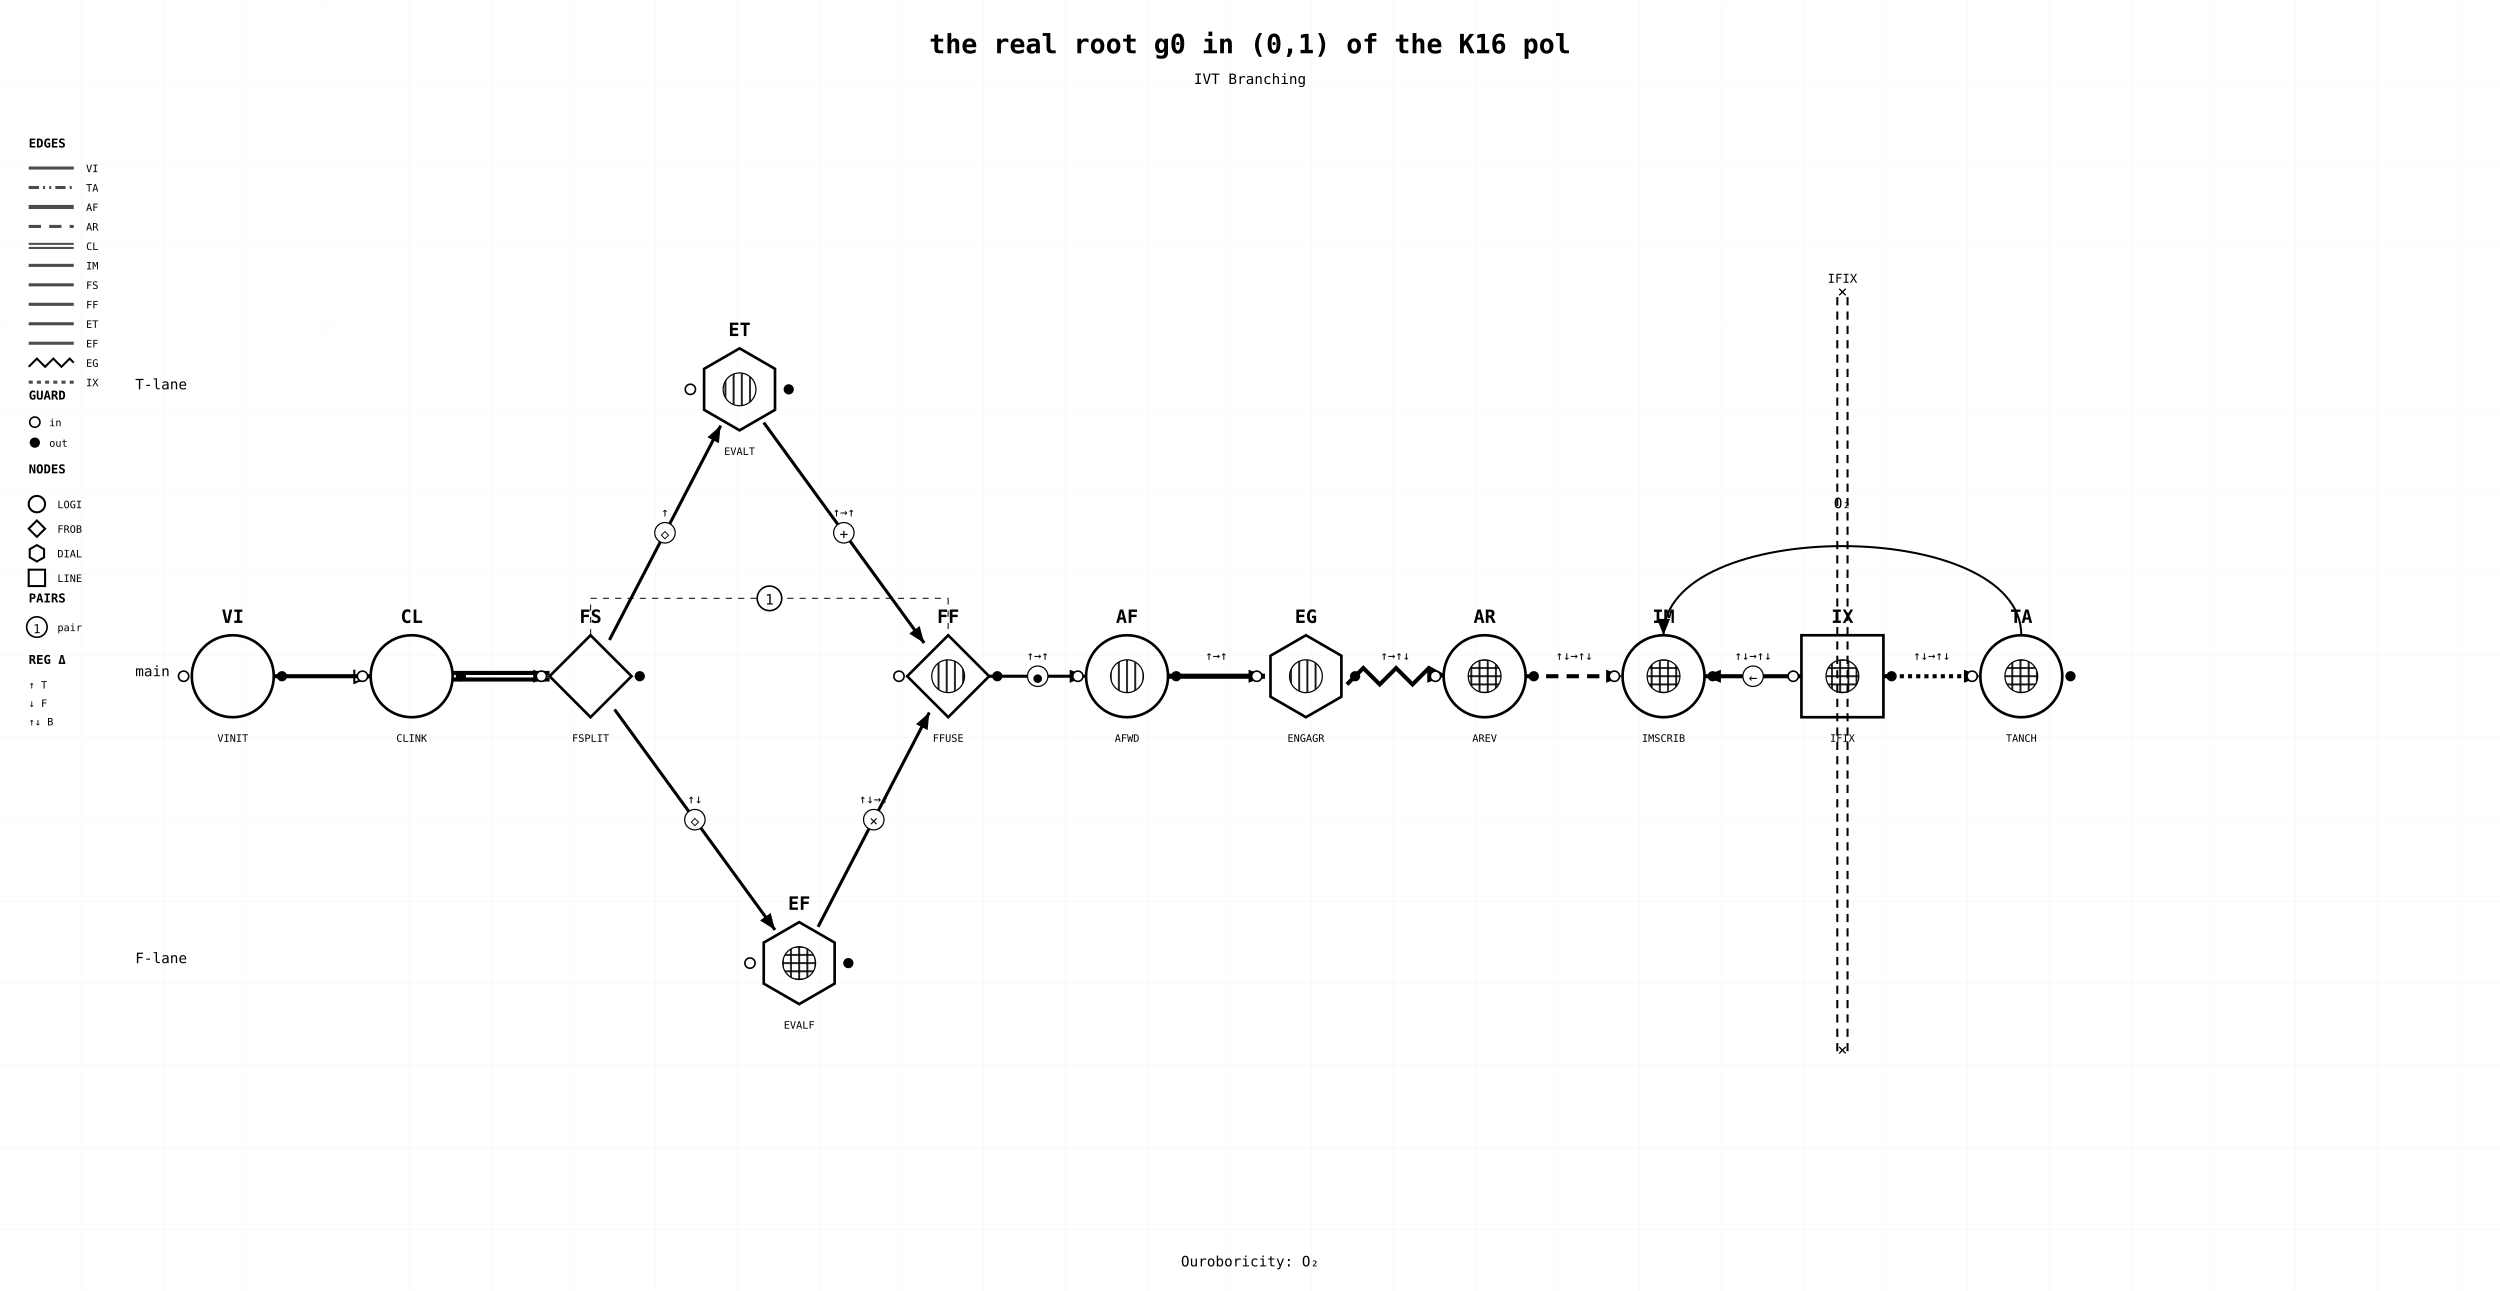
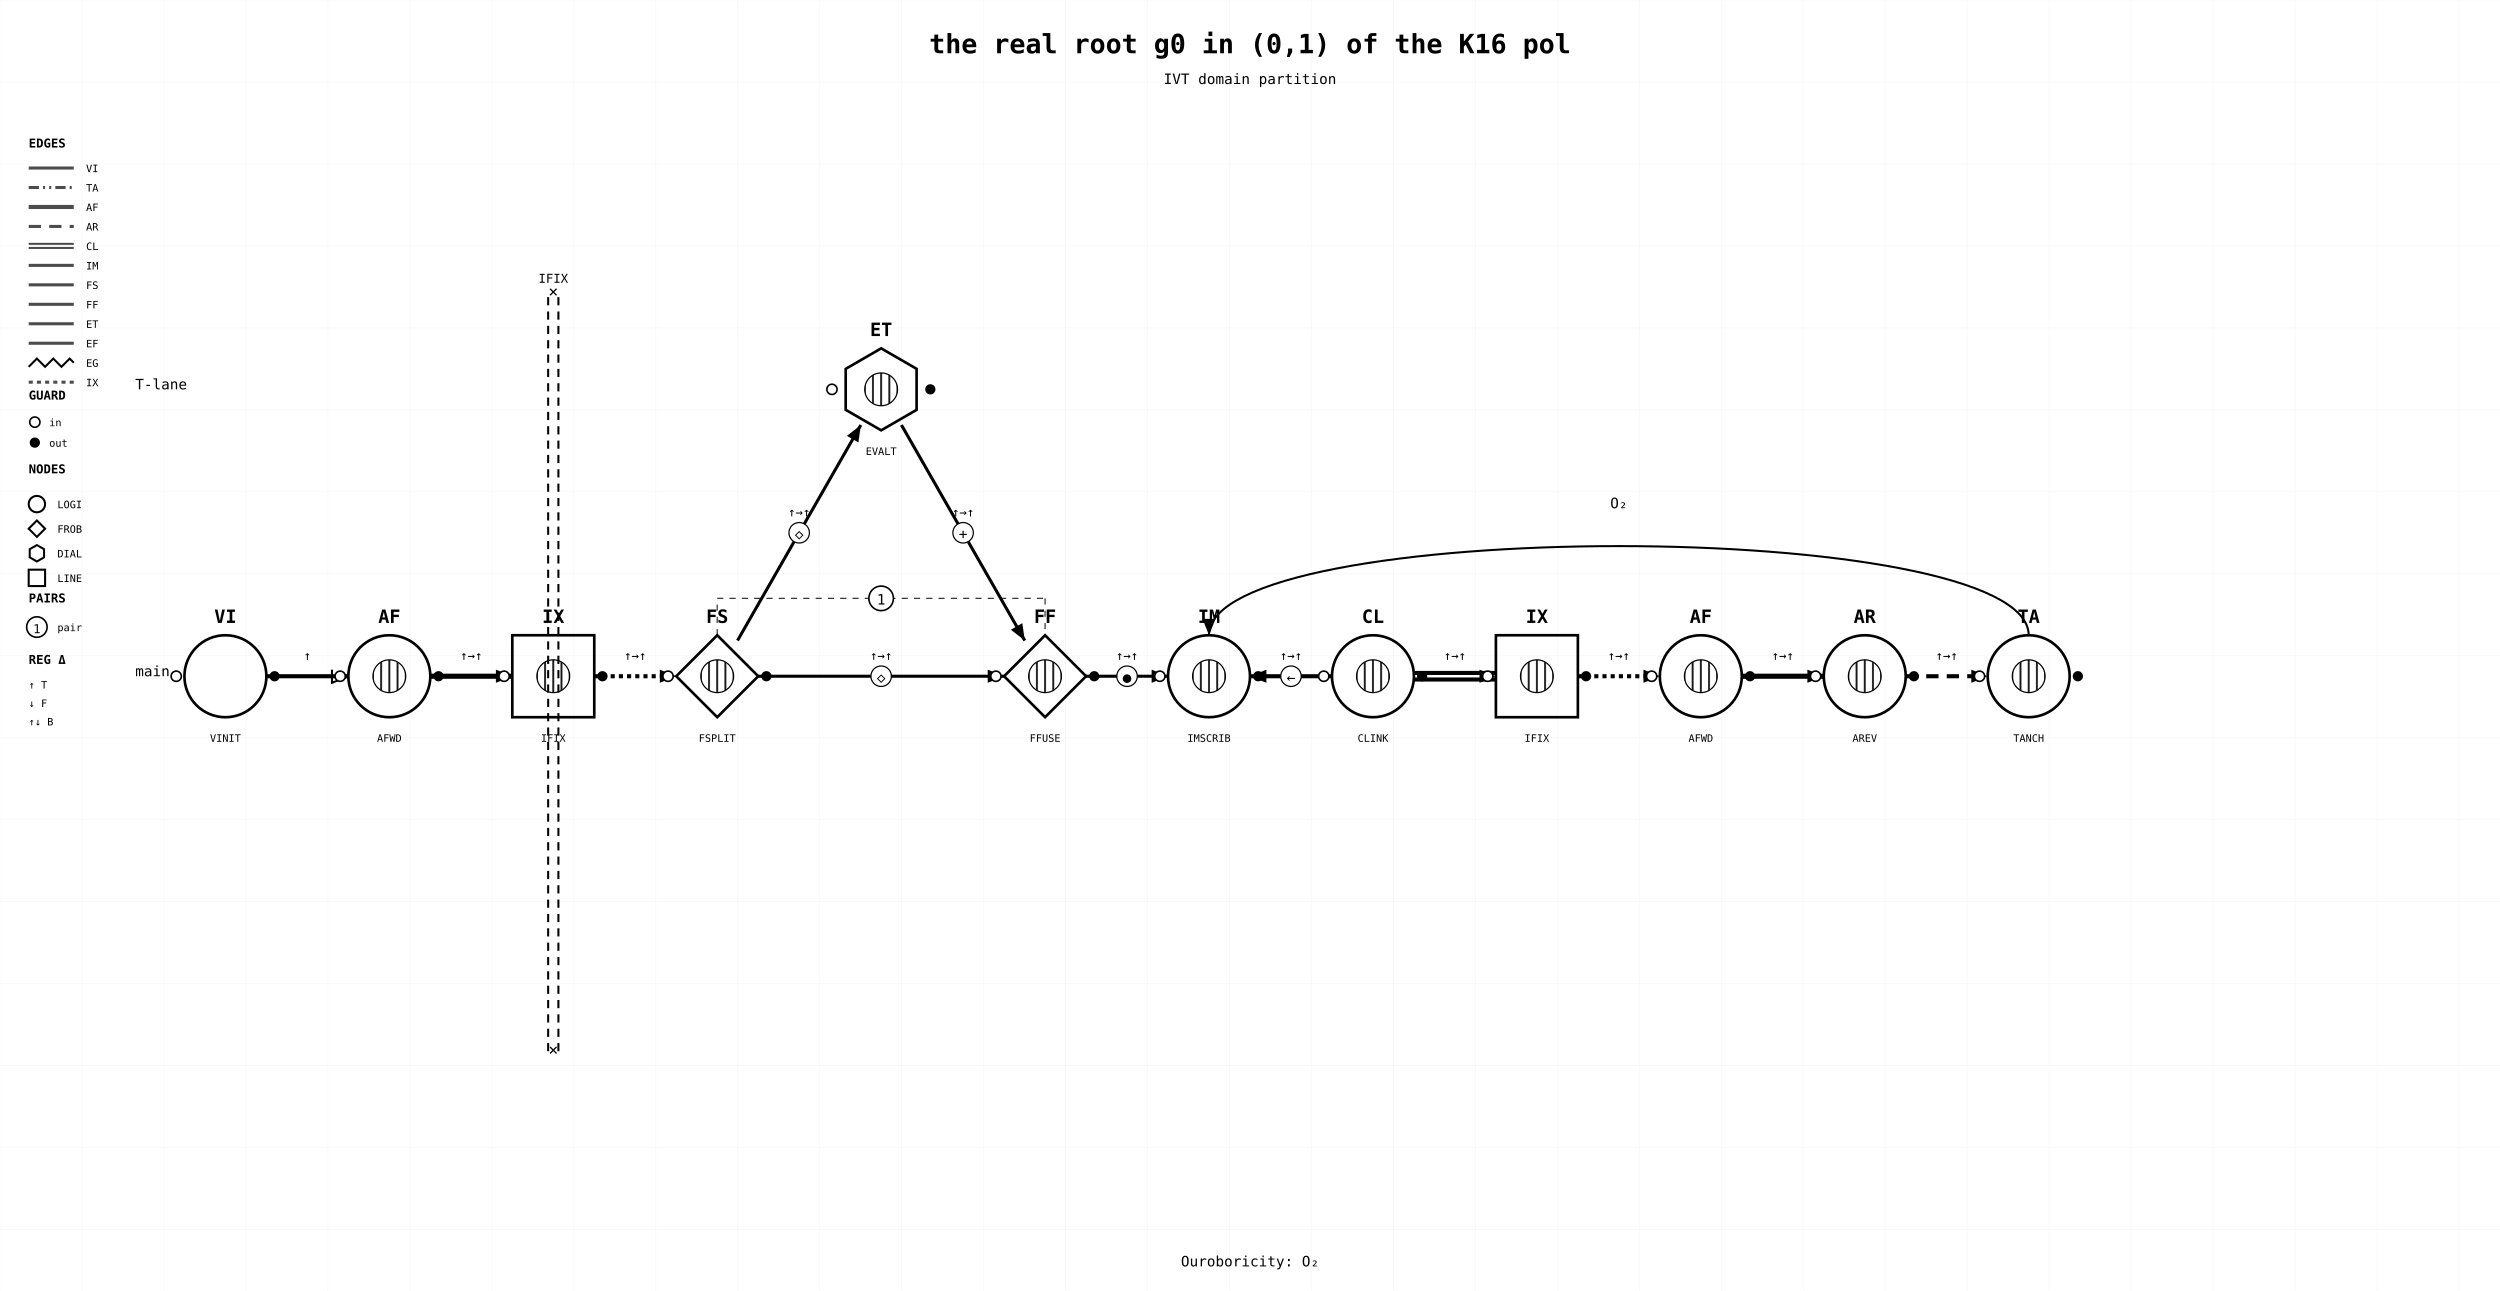
<svg xmlns="http://www.w3.org/2000/svg" viewBox="0 0 1220 630">
  <rect width="1220" height="630" fill="#ffffff" />
  <defs>
    <pattern id="hatch-T" width="4" height="4" patternUnits="userSpaceOnUse">
      <path d="M2,0 L2,4" stroke="#000000" stroke-width="0.8" />
    </pattern>
    <pattern id="hatch-F" width="4" height="4" patternUnits="userSpaceOnUse">
      <path d="M0,2 L4,2" stroke="#000000" stroke-width="0.8" />
    </pattern>
    <pattern id="hatch-B" width="4" height="4" patternUnits="userSpaceOnUse">
      <path d="M2,0 L2,4 M0,2 L4,2" stroke="#000000" stroke-width="0.8" />
    </pattern>
  </defs>
  <line x1="0.0" y1="0.0" x2="0.0" y2="630.0" stroke="#e8e8e8" stroke-width="0.4" opacity="0.3" />
  <line x1="40.0" y1="0.0" x2="40.0" y2="630.0" stroke="#e8e8e8" stroke-width="0.4" opacity="0.3" />
  <line x1="80.0" y1="0.0" x2="80.0" y2="630.0" stroke="#e8e8e8" stroke-width="0.4" opacity="0.3" />
  <line x1="120.0" y1="0.0" x2="120.0" y2="630.0" stroke="#e8e8e8" stroke-width="0.4" opacity="0.3" />
  <line x1="160.0" y1="0.0" x2="160.0" y2="630.0" stroke="#e8e8e8" stroke-width="0.4" opacity="0.3" />
  <line x1="200.0" y1="0.0" x2="200.0" y2="630.0" stroke="#e8e8e8" stroke-width="0.4" opacity="0.3" />
  <line x1="240.0" y1="0.0" x2="240.0" y2="630.0" stroke="#e8e8e8" stroke-width="0.4" opacity="0.3" />
  <line x1="280.0" y1="0.0" x2="280.0" y2="630.0" stroke="#e8e8e8" stroke-width="0.4" opacity="0.3" />
  <line x1="320.0" y1="0.0" x2="320.0" y2="630.0" stroke="#e8e8e8" stroke-width="0.4" opacity="0.3" />
  <line x1="360.0" y1="0.0" x2="360.0" y2="630.0" stroke="#e8e8e8" stroke-width="0.4" opacity="0.3" />
  <line x1="400.0" y1="0.0" x2="400.0" y2="630.0" stroke="#e8e8e8" stroke-width="0.4" opacity="0.3" />
  <line x1="440.0" y1="0.0" x2="440.0" y2="630.0" stroke="#e8e8e8" stroke-width="0.4" opacity="0.3" />
  <line x1="480.0" y1="0.0" x2="480.0" y2="630.0" stroke="#e8e8e8" stroke-width="0.4" opacity="0.3" />
  <line x1="520.0" y1="0.0" x2="520.0" y2="630.0" stroke="#e8e8e8" stroke-width="0.4" opacity="0.3" />
  <line x1="560.0" y1="0.0" x2="560.0" y2="630.0" stroke="#e8e8e8" stroke-width="0.4" opacity="0.3" />
  <line x1="600.0" y1="0.0" x2="600.0" y2="630.0" stroke="#e8e8e8" stroke-width="0.4" opacity="0.3" />
  <line x1="640.0" y1="0.0" x2="640.0" y2="630.0" stroke="#e8e8e8" stroke-width="0.4" opacity="0.3" />
  <line x1="680.0" y1="0.0" x2="680.0" y2="630.0" stroke="#e8e8e8" stroke-width="0.4" opacity="0.3" />
  <line x1="720.0" y1="0.0" x2="720.0" y2="630.0" stroke="#e8e8e8" stroke-width="0.4" opacity="0.3" />
  <line x1="760.0" y1="0.0" x2="760.0" y2="630.0" stroke="#e8e8e8" stroke-width="0.4" opacity="0.3" />
  <line x1="800.0" y1="0.0" x2="800.0" y2="630.0" stroke="#e8e8e8" stroke-width="0.4" opacity="0.3" />
  <line x1="840.0" y1="0.0" x2="840.0" y2="630.0" stroke="#e8e8e8" stroke-width="0.4" opacity="0.3" />
  <line x1="880.0" y1="0.0" x2="880.0" y2="630.0" stroke="#e8e8e8" stroke-width="0.4" opacity="0.3" />
  <line x1="920.0" y1="0.0" x2="920.0" y2="630.0" stroke="#e8e8e8" stroke-width="0.4" opacity="0.3" />
  <line x1="960.0" y1="0.0" x2="960.0" y2="630.0" stroke="#e8e8e8" stroke-width="0.4" opacity="0.3" />
  <line x1="1000.0" y1="0.0" x2="1000.0" y2="630.0" stroke="#e8e8e8" stroke-width="0.4" opacity="0.3" />
  <line x1="1040.0" y1="0.0" x2="1040.0" y2="630.0" stroke="#e8e8e8" stroke-width="0.4" opacity="0.3" />
  <line x1="1080.0" y1="0.0" x2="1080.0" y2="630.0" stroke="#e8e8e8" stroke-width="0.4" opacity="0.3" />
  <line x1="1120.0" y1="0.0" x2="1120.0" y2="630.0" stroke="#e8e8e8" stroke-width="0.4" opacity="0.3" />
  <line x1="1160.0" y1="0.0" x2="1160.0" y2="630.0" stroke="#e8e8e8" stroke-width="0.4" opacity="0.3" />
  <line x1="1200.0" y1="0.0" x2="1200.0" y2="630.0" stroke="#e8e8e8" stroke-width="0.4" opacity="0.3" />
  <line x1="0.0" y1="0.0" x2="1220.0" y2="0.0" stroke="#e8e8e8" stroke-width="0.4" opacity="0.3" />
  <line x1="0.0" y1="40.0" x2="1220.0" y2="40.0" stroke="#e8e8e8" stroke-width="0.4" opacity="0.3" />
  <line x1="0.0" y1="80.0" x2="1220.0" y2="80.0" stroke="#e8e8e8" stroke-width="0.4" opacity="0.3" />
  <line x1="0.0" y1="120.0" x2="1220.0" y2="120.0" stroke="#e8e8e8" stroke-width="0.4" opacity="0.3" />
  <line x1="0.0" y1="160.0" x2="1220.0" y2="160.0" stroke="#e8e8e8" stroke-width="0.4" opacity="0.3" />
  <line x1="0.0" y1="200.0" x2="1220.0" y2="200.0" stroke="#e8e8e8" stroke-width="0.4" opacity="0.3" />
  <line x1="0.0" y1="240.0" x2="1220.0" y2="240.0" stroke="#e8e8e8" stroke-width="0.4" opacity="0.3" />
  <line x1="0.0" y1="280.0" x2="1220.0" y2="280.0" stroke="#e8e8e8" stroke-width="0.4" opacity="0.3" />
  <line x1="0.0" y1="320.0" x2="1220.0" y2="320.0" stroke="#e8e8e8" stroke-width="0.4" opacity="0.3" />
  <line x1="0.0" y1="360.0" x2="1220.0" y2="360.0" stroke="#e8e8e8" stroke-width="0.4" opacity="0.3" />
  <line x1="0.0" y1="400.0" x2="1220.0" y2="400.0" stroke="#e8e8e8" stroke-width="0.4" opacity="0.3" />
  <line x1="0.0" y1="440.0" x2="1220.0" y2="440.0" stroke="#e8e8e8" stroke-width="0.4" opacity="0.3" />
  <line x1="0.0" y1="480.0" x2="1220.0" y2="480.0" stroke="#e8e8e8" stroke-width="0.4" opacity="0.3" />
  <line x1="0.0" y1="520.0" x2="1220.0" y2="520.0" stroke="#e8e8e8" stroke-width="0.4" opacity="0.3" />
  <line x1="0.0" y1="560.0" x2="1220.0" y2="560.0" stroke="#e8e8e8" stroke-width="0.4" opacity="0.3" />
  <line x1="0.0" y1="600.0" x2="1220.0" y2="600.0" stroke="#e8e8e8" stroke-width="0.4" opacity="0.3" />
  <text x="610.0" y="26.0" fill="#000000" font-size="13" text-anchor="middle" font-family="monospace" font-weight="bold">the real root g0 in (0,1) of the K16 pol</text>
-   <text x="610.0" y="41.0" fill="#000000" font-size="7" text-anchor="middle" font-family="monospace">IVT Branching</text>
+   <text x="610.0" y="41.0" fill="#000000" font-size="7" text-anchor="middle" font-family="monospace">IVT domain partition</text>
  <text x="66.0" y="190.0" fill="#000000" font-size="7" text-anchor="start" font-family="monospace">T-lane</text>
-   <text x="66.0" y="470.0" fill="#000000" font-size="7" text-anchor="start" font-family="monospace">F-lane</text>
  <text x="66.0" y="330.0" fill="#000000" font-size="7" text-anchor="start" font-family="monospace">main</text>
-   <line x1="896.6" y1="145.0" x2="896.6" y2="515.0" stroke="#000000" stroke-width="1.0" opacity="1.0" stroke-dasharray="4,3" />
-   <line x1="901.6" y1="145.0" x2="901.6" y2="515.0" stroke="#000000" stroke-width="1.0" opacity="1.0" stroke-dasharray="4,3" />
-   <text x="899.1" y="145.0" fill="#000000" font-size="8" text-anchor="middle" font-family="monospace">×</text>
-   <text x="899.1" y="515.0" fill="#000000" font-size="8" text-anchor="middle" font-family="monospace">×</text>
-   <text x="899.1" y="138.0" fill="#000000" font-size="6" text-anchor="middle" font-family="monospace">IFIX</text>
-   <line x1="288.2" y1="310.0" x2="288.2" y2="292.0" stroke="#000000" stroke-width="0.6" opacity="0.8" stroke-dasharray="3,3" />
-   <line x1="288.2" y1="292.0" x2="462.7" y2="292.0" stroke="#000000" stroke-width="0.6" opacity="0.8" stroke-dasharray="3,3" />
-   <line x1="462.7" y1="292.0" x2="462.7" y2="310.0" stroke="#000000" stroke-width="0.6" opacity="0.8" stroke-dasharray="3,3" />
-   <circle cx="375.5" cy="292.0" r="6" fill="#ffffff" stroke="#000000" stroke-width="0.8" />
-   <text x="375.5" y="295.0" fill="#000000" font-size="7" text-anchor="middle" font-family="monospace">1</text>
-   <line x1="297.4" y1="312.3" x2="351.7" y2="207.7" stroke="#000000" stroke-width="1.5" opacity="1.0" />
-   <polygon points="351.7,207.7 350.8,216.3 345.2,213.4" fill="#000000" />
-   <circle cx="324.5" cy="260.0" r="5" fill="#ffffff" stroke="#000000" stroke-width="0.6" />
-   <text x="324.5" y="263.0" fill="#000000" font-size="7" text-anchor="middle" font-family="monospace">◇</text>
-   <text x="324.5" y="252.0" fill="#000000" font-size="6" text-anchor="middle" font-family="monospace">↑</text>
-   <line x1="372.7" y1="206.2" x2="451.0" y2="313.8" stroke="#000000" stroke-width="1.5" opacity="1.0" />
-   <polygon points="451.0,313.8 443.7,309.2 448.8,305.5" fill="#000000" />
-   <circle cx="411.8" cy="260.0" r="5" fill="#ffffff" stroke="#000000" stroke-width="0.6" />
-   <text x="411.8" y="263.0" fill="#000000" font-size="7" text-anchor="middle" font-family="monospace">+</text>
-   <text x="411.8" y="252.0" fill="#000000" font-size="6" text-anchor="middle" font-family="monospace">↑→↑</text>
-   <line x1="299.9" y1="346.2" x2="378.2" y2="453.8" stroke="#000000" stroke-width="1.5" opacity="1.0" />
-   <polygon points="378.2,453.8 370.9,449.2 376.1,445.5" fill="#000000" />
-   <circle cx="339.1" cy="400.0" r="5" fill="#ffffff" stroke="#000000" stroke-width="0.6" />
-   <text x="339.1" y="403.0" fill="#000000" font-size="7" text-anchor="middle" font-family="monospace">◇</text>
-   <text x="339.1" y="392.0" fill="#000000" font-size="6" text-anchor="middle" font-family="monospace">↑↓</text>
-   <line x1="399.2" y1="452.3" x2="453.5" y2="347.7" stroke="#000000" stroke-width="1.5" opacity="1.0" />
-   <polygon points="453.5,347.7 452.7,356.3 447.0,353.4" fill="#000000" />
-   <circle cx="426.4" cy="400.0" r="5" fill="#ffffff" stroke="#000000" stroke-width="0.6" />
-   <text x="426.4" y="403.0" fill="#000000" font-size="7" text-anchor="middle" font-family="monospace">×</text>
-   <text x="426.4" y="392.0" fill="#000000" font-size="6" text-anchor="middle" font-family="monospace">↑↓→↑</text>
-   <line x1="133.6" y1="330.0" x2="180.9" y2="330.0" stroke="#000000" stroke-width="2.0" opacity="1.0" />
-   <polyline points="180.9,330.0 172.9,333.2 172.9,326.8" fill="none" stroke="#000000" stroke-width="1.0" />
-   <line x1="220.9" y1="328.4" x2="268.2" y2="328.4" stroke="#000000" stroke-width="2.0" opacity="1.0" />
-   <line x1="220.9" y1="331.6" x2="268.2" y2="331.6" stroke="#000000" stroke-width="2.0" opacity="1.0" />
-   <polygon points="268.2,330.0 260.2,333.2 260.2,326.8" fill="#000000" />
-   <line x1="570.0" y1="330.0" x2="617.3" y2="330.0" stroke="#000000" stroke-width="2.5" opacity="1.0" />
-   <polygon points="617.3,330.0 609.3,333.2 609.3,326.8" fill="#000000" />
-   <text x="593.6" y="322.0" fill="#000000" font-size="6" text-anchor="middle" font-family="monospace">↑→↑</text>
-   <polyline points="657.3,334.0 665.3,326.0 673.3,334.0 681.3,326.0 689.3,334.0 697.3,326.0 704.5,330.0" fill="none" stroke="#000000" stroke-width="2.0" />
-   <polygon points="704.5,330.0 696.5,333.2 696.5,326.8" fill="#000000" />
-   <text x="680.9" y="322.0" fill="#000000" font-size="6" text-anchor="middle" font-family="monospace">↑→↑↓</text>
-   <line x1="744.5" y1="330.0" x2="791.8" y2="330.0" stroke="#000000" stroke-width="2.0" opacity="1.0" stroke-dasharray="6,4" />
-   <polygon points="791.8,330.0 783.8,333.2 783.8,326.8" fill="#000000" />
-   <text x="768.2" y="322.0" fill="#000000" font-size="6" text-anchor="middle" font-family="monospace">↑↓→↑↓</text>
-   <line x1="831.8" y1="330.0" x2="879.1" y2="330.0" stroke="#000000" stroke-width="2.0" opacity="1.0" />
-   <polygon points="831.8,330.0 839.8,326.8 839.8,333.2" fill="#000000" />
-   <circle cx="855.5" cy="330.0" r="5" fill="#ffffff" stroke="#000000" stroke-width="0.6" />
-   <text x="855.5" y="333.0" fill="#000000" font-size="7" text-anchor="middle" font-family="monospace">←</text>
-   <text x="855.5" y="322.0" fill="#000000" font-size="6" text-anchor="middle" font-family="monospace">↑↓→↑↓</text>
-   <line x1="919.1" y1="330.0" x2="966.4" y2="330.0" stroke="#000000" stroke-width="2.0" opacity="1.0" stroke-dasharray="2,2" />
-   <polygon points="966.4,330.0 958.4,333.2 958.4,326.8" fill="#000000" />
-   <text x="942.7" y="322.0" fill="#000000" font-size="6" text-anchor="middle" font-family="monospace">↑↓→↑↓</text>
-   <line x1="482.7" y1="330.0" x2="530.0" y2="330.0" stroke="#000000" stroke-width="1.5" opacity="1.0" />
-   <polygon points="530.0,330.0 522.0,333.2 522.0,326.8" fill="#000000" />
-   <circle cx="506.4" cy="330.0" r="5" fill="#ffffff" stroke="#000000" stroke-width="0.6" />
-   <text x="506.4" y="333.0" fill="#000000" font-size="7" text-anchor="middle" font-family="monospace">●</text>
-   <text x="506.4" y="322.0" fill="#000000" font-size="6" text-anchor="middle" font-family="monospace">↑→↑</text>
-   <circle fill="none" stroke="#000000" stroke-width="1.3" cx="113.6" cy="330.0" r="20.0" />
-   <circle cx="89.6" cy="330.0" r="2.5" fill="#ffffff" stroke="#000000" stroke-width="0.8" />
-   <circle cx="137.6" cy="330.0" r="2.5" fill="#000000" />
-   <text x="113.6" y="304.0" fill="#000000" font-size="9" text-anchor="middle" font-family="monospace" font-weight="bold">VI</text>
-   <text x="113.6" y="362.0" fill="#000000" font-size="5" text-anchor="middle" font-family="monospace">VINIT</text>
-   <circle fill="none" stroke="#000000" stroke-width="1.3" cx="200.9" cy="330.0" r="20.0" />
-   <circle cx="176.9" cy="330.0" r="2.5" fill="#ffffff" stroke="#000000" stroke-width="0.8" />
-   <circle cx="224.9" cy="330.0" r="2.5" fill="#000000" />
-   <text x="200.9" y="304.0" fill="#000000" font-size="9" text-anchor="middle" font-family="monospace" font-weight="bold">CL</text>
-   <text x="200.9" y="362.0" fill="#000000" font-size="5" text-anchor="middle" font-family="monospace">CLINK</text>
-   <polygon fill="none" stroke="#000000" stroke-width="1.3" points="288.182,310.0 308.2,330 288.182,350.0 268.2,330" />
-   <circle cx="264.2" cy="330.0" r="2.5" fill="#ffffff" stroke="#000000" stroke-width="0.8" />
-   <circle cx="312.2" cy="330.0" r="2.5" fill="#000000" />
-   <text x="288.2" y="304.0" fill="#000000" font-size="9" text-anchor="middle" font-family="monospace" font-weight="bold">FS</text>
-   <text x="288.2" y="362.0" fill="#000000" font-size="5" text-anchor="middle" font-family="monospace">FSPLIT</text>
-   <polygon fill="none" stroke="#000000" stroke-width="1.3" points="378.2,200.0 360.9,210.0 343.6,200.0 343.6,180.0 360.9,170.0 378.2,180.0" />
-   <circle cx="360.9" cy="190.0" r="8" fill="url(#hatch-T)" stroke="#000000" stroke-width="0.6" />
-   <circle cx="336.9" cy="190.0" r="2.5" fill="#ffffff" stroke="#000000" stroke-width="0.8" />
-   <circle cx="384.9" cy="190.0" r="2.5" fill="#000000" />
-   <text x="360.9" y="164.0" fill="#000000" font-size="9" text-anchor="middle" font-family="monospace" font-weight="bold">ET</text>
-   <text x="360.9" y="222.0" fill="#000000" font-size="5" text-anchor="middle" font-family="monospace">EVALT</text>
-   <polygon fill="none" stroke="#000000" stroke-width="1.3" points="407.3,480.0 390.0,490.0 372.7,480.0 372.7,460.0 390.0,450.0 407.3,460.0" />
-   <circle cx="390.0" cy="470.0" r="8" fill="url(#hatch-B)" stroke="#000000" stroke-width="0.6" />
-   <circle cx="366.0" cy="470.0" r="2.5" fill="#ffffff" stroke="#000000" stroke-width="0.8" />
-   <circle cx="414.0" cy="470.0" r="2.5" fill="#000000" />
-   <text x="390.0" y="444.0" fill="#000000" font-size="9" text-anchor="middle" font-family="monospace" font-weight="bold">EF</text>
-   <text x="390.0" y="502.0" fill="#000000" font-size="5" text-anchor="middle" font-family="monospace">EVALF</text>
-   <polygon fill="none" stroke="#000000" stroke-width="1.3" points="462.727,310.0 482.7,330 462.727,350.0 442.7,330" />
-   <circle cx="462.7" cy="330.0" r="8" fill="url(#hatch-T)" stroke="#000000" stroke-width="0.6" />
-   <circle cx="438.7" cy="330.0" r="2.5" fill="#ffffff" stroke="#000000" stroke-width="0.8" />
-   <circle cx="486.7" cy="330.0" r="2.5" fill="#000000" />
-   <text x="462.7" y="304.0" fill="#000000" font-size="9" text-anchor="middle" font-family="monospace" font-weight="bold">FF</text>
-   <text x="462.7" y="362.0" fill="#000000" font-size="5" text-anchor="middle" font-family="monospace">FFUSE</text>
-   <circle fill="none" stroke="#000000" stroke-width="1.3" cx="550.0" cy="330.0" r="20.0" />
-   <circle cx="550.0" cy="330.0" r="8" fill="url(#hatch-T)" stroke="#000000" stroke-width="0.6" />
-   <circle cx="526.0" cy="330.0" r="2.5" fill="#ffffff" stroke="#000000" stroke-width="0.8" />
-   <circle cx="574.0" cy="330.0" r="2.5" fill="#000000" />
-   <text x="550.0" y="304.0" fill="#000000" font-size="9" text-anchor="middle" font-family="monospace" font-weight="bold">AF</text>
-   <text x="550.0" y="362.0" fill="#000000" font-size="5" text-anchor="middle" font-family="monospace">AFWD</text>
-   <polygon fill="none" stroke="#000000" stroke-width="1.3" points="654.6,340.0 637.3,350.0 620.0,340.0 620.0,320.0 637.3,310.0 654.6,320.0" />
-   <circle cx="637.3" cy="330.0" r="8" fill="url(#hatch-T)" stroke="#000000" stroke-width="0.6" />
-   <circle cx="613.3" cy="330.0" r="2.5" fill="#ffffff" stroke="#000000" stroke-width="0.8" />
-   <circle cx="661.3" cy="330.0" r="2.5" fill="#000000" />
-   <text x="637.3" y="304.0" fill="#000000" font-size="9" text-anchor="middle" font-family="monospace" font-weight="bold">EG</text>
-   <text x="637.3" y="362.0" fill="#000000" font-size="5" text-anchor="middle" font-family="monospace">ENGAGR</text>
-   <circle fill="none" stroke="#000000" stroke-width="1.3" cx="724.5" cy="330.0" r="20.0" />
-   <circle cx="724.5" cy="330.0" r="8" fill="url(#hatch-B)" stroke="#000000" stroke-width="0.6" />
-   <circle cx="700.5" cy="330.0" r="2.5" fill="#ffffff" stroke="#000000" stroke-width="0.8" />
-   <circle cx="748.5" cy="330.0" r="2.5" fill="#000000" />
-   <text x="724.5" y="304.0" fill="#000000" font-size="9" text-anchor="middle" font-family="monospace" font-weight="bold">AR</text>
-   <text x="724.5" y="362.0" fill="#000000" font-size="5" text-anchor="middle" font-family="monospace">AREV</text>
-   <circle fill="none" stroke="#000000" stroke-width="1.3" cx="811.8" cy="330.0" r="20.0" />
-   <circle cx="811.8" cy="330.0" r="8" fill="url(#hatch-B)" stroke="#000000" stroke-width="0.6" />
-   <circle cx="787.8" cy="330.0" r="2.5" fill="#ffffff" stroke="#000000" stroke-width="0.8" />
-   <circle cx="835.8" cy="330.0" r="2.5" fill="#000000" />
-   <text x="811.8" y="304.0" fill="#000000" font-size="9" text-anchor="middle" font-family="monospace" font-weight="bold">IM</text>
-   <text x="811.8" y="362.0" fill="#000000" font-size="5" text-anchor="middle" font-family="monospace">IMSCRIB</text>
-   <rect fill="none" stroke="#000000" stroke-width="1.3" x="879.1" y="310.0" width="40.0" height="40.0" />
-   <circle cx="899.1" cy="330.0" r="8" fill="url(#hatch-B)" stroke="#000000" stroke-width="0.6" />
-   <circle cx="875.1" cy="330.0" r="2.5" fill="#ffffff" stroke="#000000" stroke-width="0.8" />
-   <circle cx="923.1" cy="330.0" r="2.5" fill="#000000" />
-   <text x="899.1" y="304.0" fill="#000000" font-size="9" text-anchor="middle" font-family="monospace" font-weight="bold">IX</text>
-   <text x="899.1" y="362.0" fill="#000000" font-size="5" text-anchor="middle" font-family="monospace">IFIX</text>
-   <circle fill="none" stroke="#000000" stroke-width="1.3" cx="986.4" cy="330.0" r="20.0" />
-   <circle cx="986.4" cy="330.0" r="8" fill="url(#hatch-B)" stroke="#000000" stroke-width="0.6" />
-   <circle cx="962.4" cy="330.0" r="2.5" fill="#ffffff" stroke="#000000" stroke-width="0.8" />
-   <circle cx="1010.4" cy="330.0" r="2.5" fill="#000000" />
-   <text x="986.4" y="304.0" fill="#000000" font-size="9" text-anchor="middle" font-family="monospace" font-weight="bold">TA</text>
-   <text x="986.4" y="362.0" fill="#000000" font-size="5" text-anchor="middle" font-family="monospace">TANCH</text>
-   <path d="M 986.4,310.0 C 986.4,252.0 811.8,252.0 811.8,310.0" fill="none" stroke="#000000" stroke-width="1.0" />
-   <polygon points="811.8,310.0 808.6,302.0 815.0,302.0" fill="#000000" />
-   <text x="899.1" y="248.0" fill="#000000" font-size="7" text-anchor="middle" font-family="monospace">O₂</text>
+   <line x1="267.5" y1="145.0" x2="267.5" y2="515.0" stroke="#000000" stroke-width="1.0" opacity="1.0" stroke-dasharray="4,3" />
+   <line x1="272.5" y1="145.0" x2="272.5" y2="515.0" stroke="#000000" stroke-width="1.0" opacity="1.0" stroke-dasharray="4,3" />
+   <text x="270.0" y="145.0" fill="#000000" font-size="8" text-anchor="middle" font-family="monospace">×</text>
+   <text x="270.0" y="515.0" fill="#000000" font-size="8" text-anchor="middle" font-family="monospace">×</text>
+   <text x="270.0" y="138.0" fill="#000000" font-size="6" text-anchor="middle" font-family="monospace">IFIX</text>
+   <line x1="350.0" y1="310.0" x2="350.0" y2="292.0" stroke="#000000" stroke-width="0.6" opacity="0.8" stroke-dasharray="3,3" />
+   <line x1="350.0" y1="292.0" x2="510.0" y2="292.0" stroke="#000000" stroke-width="0.6" opacity="0.8" stroke-dasharray="3,3" />
+   <line x1="510.0" y1="292.0" x2="510.0" y2="310.0" stroke="#000000" stroke-width="0.6" opacity="0.8" stroke-dasharray="3,3" />
+   <circle cx="430.0" cy="292.0" r="6" fill="#ffffff" stroke="#000000" stroke-width="0.8" />
+   <text x="430.0" y="295.0" fill="#000000" font-size="7" text-anchor="middle" font-family="monospace">1</text>
+   <line x1="359.9" y1="312.6" x2="420.1" y2="207.4" stroke="#000000" stroke-width="1.5" opacity="1.0" />
+   <polygon points="420.1,207.4 418.9,215.9 413.3,212.7" fill="#000000" />
+   <circle cx="390.0" cy="260.0" r="5" fill="#ffffff" stroke="#000000" stroke-width="0.6" />
+   <text x="390.0" y="263.0" fill="#000000" font-size="7" text-anchor="middle" font-family="monospace">◇</text>
+   <text x="390.0" y="252.0" fill="#000000" font-size="6" text-anchor="middle" font-family="monospace">↑→↑</text>
+   <line x1="439.9" y1="207.4" x2="500.1" y2="312.6" stroke="#000000" stroke-width="1.5" opacity="1.0" />
+   <polygon points="500.1,312.6 493.3,307.3 498.9,304.1" fill="#000000" />
+   <circle cx="470.0" cy="260.0" r="5" fill="#ffffff" stroke="#000000" stroke-width="0.6" />
+   <text x="470.0" y="263.0" fill="#000000" font-size="7" text-anchor="middle" font-family="monospace">+</text>
+   <text x="470.0" y="252.0" fill="#000000" font-size="6" text-anchor="middle" font-family="monospace">↑→↑</text>
+   <line x1="370.0" y1="330.0" x2="490.0" y2="330.0" stroke="#000000" stroke-width="1.5" opacity="1.0" />
+   <polygon points="490.0,330.0 482.0,333.2 482.0,326.8" fill="#000000" />
+   <circle cx="430.0" cy="330.0" r="5" fill="#ffffff" stroke="#000000" stroke-width="0.6" />
+   <text x="430.0" y="333.0" fill="#000000" font-size="7" text-anchor="middle" font-family="monospace">◇</text>
+   <text x="430.0" y="322.0" fill="#000000" font-size="6" text-anchor="middle" font-family="monospace">↑→↑</text>
+   <line x1="130.0" y1="330.0" x2="170.0" y2="330.0" stroke="#000000" stroke-width="2.0" opacity="1.0" />
+   <polyline points="170.0,330.0 162.0,333.2 162.0,326.8" fill="none" stroke="#000000" stroke-width="1.0" />
+   <text x="150.0" y="322.0" fill="#000000" font-size="6" text-anchor="middle" font-family="monospace">↑</text>
+   <line x1="210.0" y1="330.0" x2="250.0" y2="330.0" stroke="#000000" stroke-width="2.5" opacity="1.0" />
+   <polygon points="250.0,330.0 242.0,333.2 242.0,326.8" fill="#000000" />
+   <text x="230.0" y="322.0" fill="#000000" font-size="6" text-anchor="middle" font-family="monospace">↑→↑</text>
+   <line x1="290.0" y1="330.0" x2="330.0" y2="330.0" stroke="#000000" stroke-width="2.0" opacity="1.0" stroke-dasharray="2,2" />
+   <polygon points="330.0,330.0 322.0,333.2 322.0,326.8" fill="#000000" />
+   <text x="310.0" y="322.0" fill="#000000" font-size="6" text-anchor="middle" font-family="monospace">↑→↑</text>
+   <line x1="610.0" y1="330.0" x2="650.0" y2="330.0" stroke="#000000" stroke-width="2.0" opacity="1.0" />
+   <polygon points="610.0,330.0 618.0,326.8 618.0,333.2" fill="#000000" />
+   <circle cx="630.0" cy="330.0" r="5" fill="#ffffff" stroke="#000000" stroke-width="0.6" />
+   <text x="630.0" y="333.0" fill="#000000" font-size="7" text-anchor="middle" font-family="monospace">←</text>
+   <text x="630.0" y="322.0" fill="#000000" font-size="6" text-anchor="middle" font-family="monospace">↑→↑</text>
+   <line x1="690.0" y1="328.4" x2="730.0" y2="328.4" stroke="#000000" stroke-width="2.0" opacity="1.0" />
+   <line x1="690.0" y1="331.6" x2="730.0" y2="331.6" stroke="#000000" stroke-width="2.0" opacity="1.0" />
+   <polygon points="730.0,330.0 722.0,333.2 722.0,326.8" fill="#000000" />
+   <text x="710.0" y="322.0" fill="#000000" font-size="6" text-anchor="middle" font-family="monospace">↑→↑</text>
+   <line x1="770.0" y1="330.0" x2="810.0" y2="330.0" stroke="#000000" stroke-width="2.0" opacity="1.0" stroke-dasharray="2,2" />
+   <polygon points="810.0,330.0 802.0,333.2 802.0,326.8" fill="#000000" />
+   <text x="790.0" y="322.0" fill="#000000" font-size="6" text-anchor="middle" font-family="monospace">↑→↑</text>
+   <line x1="850.0" y1="330.0" x2="890.0" y2="330.0" stroke="#000000" stroke-width="2.5" opacity="1.0" />
+   <polygon points="890.0,330.0 882.0,333.2 882.0,326.8" fill="#000000" />
+   <text x="870.0" y="322.0" fill="#000000" font-size="6" text-anchor="middle" font-family="monospace">↑→↑</text>
+   <line x1="930.0" y1="330.0" x2="970.0" y2="330.0" stroke="#000000" stroke-width="2.0" opacity="1.0" stroke-dasharray="6,4" />
+   <polygon points="970.0,330.0 962.0,333.2 962.0,326.8" fill="#000000" />
+   <text x="950.0" y="322.0" fill="#000000" font-size="6" text-anchor="middle" font-family="monospace">↑→↑</text>
+   <line x1="530.0" y1="330.0" x2="570.0" y2="330.0" stroke="#000000" stroke-width="1.5" opacity="1.0" />
+   <polygon points="570.0,330.0 562.0,333.2 562.0,326.8" fill="#000000" />
+   <circle cx="550.0" cy="330.0" r="5" fill="#ffffff" stroke="#000000" stroke-width="0.6" />
+   <text x="550.0" y="333.0" fill="#000000" font-size="7" text-anchor="middle" font-family="monospace">●</text>
+   <text x="550.0" y="322.0" fill="#000000" font-size="6" text-anchor="middle" font-family="monospace">↑→↑</text>
+   <circle fill="none" stroke="#000000" stroke-width="1.3" cx="110.0" cy="330.0" r="20.0" />
+   <circle cx="86.0" cy="330.0" r="2.5" fill="#ffffff" stroke="#000000" stroke-width="0.8" />
+   <circle cx="134.0" cy="330.0" r="2.5" fill="#000000" />
+   <text x="110.0" y="304.0" fill="#000000" font-size="9" text-anchor="middle" font-family="monospace" font-weight="bold">VI</text>
+   <text x="110.0" y="362.0" fill="#000000" font-size="5" text-anchor="middle" font-family="monospace">VINIT</text>
+   <circle fill="none" stroke="#000000" stroke-width="1.3" cx="190.0" cy="330.0" r="20.0" />
+   <circle cx="190.0" cy="330.0" r="8" fill="url(#hatch-T)" stroke="#000000" stroke-width="0.6" />
+   <circle cx="166.0" cy="330.0" r="2.5" fill="#ffffff" stroke="#000000" stroke-width="0.8" />
+   <circle cx="214.0" cy="330.0" r="2.5" fill="#000000" />
+   <text x="190.0" y="304.0" fill="#000000" font-size="9" text-anchor="middle" font-family="monospace" font-weight="bold">AF</text>
+   <text x="190.0" y="362.0" fill="#000000" font-size="5" text-anchor="middle" font-family="monospace">AFWD</text>
+   <rect fill="none" stroke="#000000" stroke-width="1.3" x="250.0" y="310.0" width="40.0" height="40.0" />
+   <circle cx="270.0" cy="330.0" r="8" fill="url(#hatch-T)" stroke="#000000" stroke-width="0.6" />
+   <circle cx="246.0" cy="330.0" r="2.5" fill="#ffffff" stroke="#000000" stroke-width="0.8" />
+   <circle cx="294.0" cy="330.0" r="2.5" fill="#000000" />
+   <text x="270.0" y="304.0" fill="#000000" font-size="9" text-anchor="middle" font-family="monospace" font-weight="bold">IX</text>
+   <text x="270.0" y="362.0" fill="#000000" font-size="5" text-anchor="middle" font-family="monospace">IFIX</text>
+   <polygon fill="none" stroke="#000000" stroke-width="1.3" points="350.0,310.0 370.0,330 350.0,350.0 330.0,330" />
+   <circle cx="350.0" cy="330.0" r="8" fill="url(#hatch-T)" stroke="#000000" stroke-width="0.6" />
+   <circle cx="326.0" cy="330.0" r="2.5" fill="#ffffff" stroke="#000000" stroke-width="0.8" />
+   <circle cx="374.0" cy="330.0" r="2.5" fill="#000000" />
+   <text x="350.0" y="304.0" fill="#000000" font-size="9" text-anchor="middle" font-family="monospace" font-weight="bold">FS</text>
+   <text x="350.0" y="362.0" fill="#000000" font-size="5" text-anchor="middle" font-family="monospace">FSPLIT</text>
+   <polygon fill="none" stroke="#000000" stroke-width="1.3" points="447.3,200.0 430.0,210.0 412.7,200.0 412.7,180.0 430.0,170.0 447.3,180.0" />
+   <circle cx="430.0" cy="190.0" r="8" fill="url(#hatch-T)" stroke="#000000" stroke-width="0.6" />
+   <circle cx="406.0" cy="190.0" r="2.5" fill="#ffffff" stroke="#000000" stroke-width="0.8" />
+   <circle cx="454.0" cy="190.0" r="2.5" fill="#000000" />
+   <text x="430.0" y="164.0" fill="#000000" font-size="9" text-anchor="middle" font-family="monospace" font-weight="bold">ET</text>
+   <text x="430.0" y="222.0" fill="#000000" font-size="5" text-anchor="middle" font-family="monospace">EVALT</text>
+   <polygon fill="none" stroke="#000000" stroke-width="1.3" points="510.0,310.0 530.0,330 510.0,350.0 490.0,330" />
+   <circle cx="510.0" cy="330.0" r="8" fill="url(#hatch-T)" stroke="#000000" stroke-width="0.6" />
+   <circle cx="486.0" cy="330.0" r="2.5" fill="#ffffff" stroke="#000000" stroke-width="0.8" />
+   <circle cx="534.0" cy="330.0" r="2.5" fill="#000000" />
+   <text x="510.0" y="304.0" fill="#000000" font-size="9" text-anchor="middle" font-family="monospace" font-weight="bold">FF</text>
+   <text x="510.0" y="362.0" fill="#000000" font-size="5" text-anchor="middle" font-family="monospace">FFUSE</text>
+   <circle fill="none" stroke="#000000" stroke-width="1.3" cx="590.0" cy="330.0" r="20.0" />
+   <circle cx="590.0" cy="330.0" r="8" fill="url(#hatch-T)" stroke="#000000" stroke-width="0.6" />
+   <circle cx="566.0" cy="330.0" r="2.5" fill="#ffffff" stroke="#000000" stroke-width="0.8" />
+   <circle cx="614.0" cy="330.0" r="2.5" fill="#000000" />
+   <text x="590.0" y="304.0" fill="#000000" font-size="9" text-anchor="middle" font-family="monospace" font-weight="bold">IM</text>
+   <text x="590.0" y="362.0" fill="#000000" font-size="5" text-anchor="middle" font-family="monospace">IMSCRIB</text>
+   <circle fill="none" stroke="#000000" stroke-width="1.3" cx="670.0" cy="330.0" r="20.0" />
+   <circle cx="670.0" cy="330.0" r="8" fill="url(#hatch-T)" stroke="#000000" stroke-width="0.6" />
+   <circle cx="646.0" cy="330.0" r="2.5" fill="#ffffff" stroke="#000000" stroke-width="0.8" />
+   <circle cx="694.0" cy="330.0" r="2.5" fill="#000000" />
+   <text x="670.0" y="304.0" fill="#000000" font-size="9" text-anchor="middle" font-family="monospace" font-weight="bold">CL</text>
+   <text x="670.0" y="362.0" fill="#000000" font-size="5" text-anchor="middle" font-family="monospace">CLINK</text>
+   <rect fill="none" stroke="#000000" stroke-width="1.3" x="730.0" y="310.0" width="40.0" height="40.0" />
+   <circle cx="750.0" cy="330.0" r="8" fill="url(#hatch-T)" stroke="#000000" stroke-width="0.6" />
+   <circle cx="726.0" cy="330.0" r="2.5" fill="#ffffff" stroke="#000000" stroke-width="0.8" />
+   <circle cx="774.0" cy="330.0" r="2.5" fill="#000000" />
+   <text x="750.0" y="304.0" fill="#000000" font-size="9" text-anchor="middle" font-family="monospace" font-weight="bold">IX</text>
+   <text x="750.0" y="362.0" fill="#000000" font-size="5" text-anchor="middle" font-family="monospace">IFIX</text>
+   <circle fill="none" stroke="#000000" stroke-width="1.3" cx="830.0" cy="330.0" r="20.0" />
+   <circle cx="830.0" cy="330.0" r="8" fill="url(#hatch-T)" stroke="#000000" stroke-width="0.6" />
+   <circle cx="806.0" cy="330.0" r="2.5" fill="#ffffff" stroke="#000000" stroke-width="0.8" />
+   <circle cx="854.0" cy="330.0" r="2.5" fill="#000000" />
+   <text x="830.0" y="304.0" fill="#000000" font-size="9" text-anchor="middle" font-family="monospace" font-weight="bold">AF</text>
+   <text x="830.0" y="362.0" fill="#000000" font-size="5" text-anchor="middle" font-family="monospace">AFWD</text>
+   <circle fill="none" stroke="#000000" stroke-width="1.3" cx="910.0" cy="330.0" r="20.0" />
+   <circle cx="910.0" cy="330.0" r="8" fill="url(#hatch-T)" stroke="#000000" stroke-width="0.6" />
+   <circle cx="886.0" cy="330.0" r="2.5" fill="#ffffff" stroke="#000000" stroke-width="0.8" />
+   <circle cx="934.0" cy="330.0" r="2.5" fill="#000000" />
+   <text x="910.0" y="304.0" fill="#000000" font-size="9" text-anchor="middle" font-family="monospace" font-weight="bold">AR</text>
+   <text x="910.0" y="362.0" fill="#000000" font-size="5" text-anchor="middle" font-family="monospace">AREV</text>
+   <circle fill="none" stroke="#000000" stroke-width="1.3" cx="990.0" cy="330.0" r="20.0" />
+   <circle cx="990.0" cy="330.0" r="8" fill="url(#hatch-T)" stroke="#000000" stroke-width="0.6" />
+   <circle cx="966.0" cy="330.0" r="2.5" fill="#ffffff" stroke="#000000" stroke-width="0.8" />
+   <circle cx="1014.0" cy="330.0" r="2.5" fill="#000000" />
+   <text x="990.0" y="304.0" fill="#000000" font-size="9" text-anchor="middle" font-family="monospace" font-weight="bold">TA</text>
+   <text x="990.0" y="362.0" fill="#000000" font-size="5" text-anchor="middle" font-family="monospace">TANCH</text>
+   <path d="M 990.0,310.0 C 990.0,252.0 590.0,252.0 590.0,310.0" fill="none" stroke="#000000" stroke-width="1.0" />
+   <polygon points="590.0,310.0 586.8,302.0 593.2,302.0" fill="#000000" />
+   <text x="790.0" y="248.0" fill="#000000" font-size="7" text-anchor="middle" font-family="monospace">O₂</text>
  <text x="14.0" y="72.0" fill="#000000" font-size="6" text-anchor="start" font-family="monospace" font-weight="bold">EDGES</text>
  <line x1="14.0" y1="82.0" x2="36.0" y2="82.0" stroke="#000000" stroke-width="1.5" opacity="0.7" />
  <text x="42.0" y="84.0" fill="#000000" font-size="5" text-anchor="start" font-family="monospace">VI</text>
  <line x1="14.0" y1="91.5" x2="36.0" y2="91.5" stroke="#000000" stroke-width="1.5" opacity="0.7" stroke-dasharray="5,2,1,2,1,2" />
  <text x="42.0" y="93.5" fill="#000000" font-size="5" text-anchor="start" font-family="monospace">TA</text>
  <line x1="14.0" y1="101.0" x2="36.0" y2="101.0" stroke="#000000" stroke-width="2.0" opacity="0.7" />
  <text x="42.0" y="103.0" fill="#000000" font-size="5" text-anchor="start" font-family="monospace">AF</text>
  <line x1="14.0" y1="110.5" x2="36.0" y2="110.5" stroke="#000000" stroke-width="1.5" opacity="0.7" stroke-dasharray="6,4" />
  <text x="42.0" y="112.5" fill="#000000" font-size="5" text-anchor="start" font-family="monospace">AR</text>
  <line x1="14.0" y1="119.0" x2="36.0" y2="119.0" stroke="#000000" stroke-width="1.0" opacity="0.7" />
  <line x1="14.0" y1="121.0" x2="36.0" y2="121.0" stroke="#000000" stroke-width="1.0" opacity="0.7" />
  <text x="42.0" y="122.0" fill="#000000" font-size="5" text-anchor="start" font-family="monospace">CL</text>
  <line x1="14.0" y1="129.5" x2="36.0" y2="129.5" stroke="#000000" stroke-width="1.5" opacity="0.7" />
  <text x="42.0" y="131.5" fill="#000000" font-size="5" text-anchor="start" font-family="monospace">IM</text>
  <line x1="14.0" y1="139.0" x2="36.0" y2="139.0" stroke="#000000" stroke-width="1.5" opacity="0.7" />
  <text x="42.0" y="141.0" fill="#000000" font-size="5" text-anchor="start" font-family="monospace">FS</text>
  <line x1="14.0" y1="148.5" x2="36.0" y2="148.5" stroke="#000000" stroke-width="1.5" opacity="0.7" />
  <text x="42.0" y="150.5" fill="#000000" font-size="5" text-anchor="start" font-family="monospace">FF</text>
  <line x1="14.0" y1="158.0" x2="36.0" y2="158.0" stroke="#000000" stroke-width="1.5" opacity="0.7" />
  <text x="42.0" y="160.0" fill="#000000" font-size="5" text-anchor="start" font-family="monospace">ET</text>
  <line x1="14.0" y1="167.5" x2="36.0" y2="167.5" stroke="#000000" stroke-width="1.5" opacity="0.7" />
  <text x="42.0" y="169.5" fill="#000000" font-size="5" text-anchor="start" font-family="monospace">EF</text>
  <polyline points="14.0,179.0 18.0,175.0 22.0,179.0 26.0,175.0 30.0,179.0 34.0,175.0 36.0,177.0" fill="none" stroke="#000000" stroke-width="1.0" />
  <text x="42.0" y="179.0" fill="#000000" font-size="5" text-anchor="start" font-family="monospace">EG</text>
  <line x1="14.0" y1="186.5" x2="36.0" y2="186.5" stroke="#000000" stroke-width="1.5" opacity="0.7" stroke-dasharray="2,2" />
  <text x="42.0" y="188.5" fill="#000000" font-size="5" text-anchor="start" font-family="monospace">IX</text>
  <text x="14.0" y="195.0" fill="#000000" font-size="6" text-anchor="start" font-family="monospace" font-weight="bold">GUARD</text>
  <circle cx="17" cy="206" r="2.5" fill="#ffffff" stroke="#000000" stroke-width="0.8" />
  <text x="24.0" y="208.0" fill="#000000" font-size="5" text-anchor="start" font-family="monospace">in</text>
  <circle cx="17" cy="216" r="2.5" fill="#000000" />
  <text x="24.0" y="218.0" fill="#000000" font-size="5" text-anchor="start" font-family="monospace">out</text>
  <text x="14.0" y="231.0" fill="#000000" font-size="6" text-anchor="start" font-family="monospace" font-weight="bold">NODES</text>
  <circle fill="none" stroke="#000000" stroke-width="1.0" cx="18.0" cy="246.0" r="4.0" />
  <text x="28.0" y="248.0" fill="#000000" font-size="5" text-anchor="start" font-family="monospace">LOGI</text>
  <polygon fill="none" stroke="#000000" stroke-width="1.0" points="18,254.0 22.0,258 18,262.0 14.0,258" />
  <text x="28.0" y="260.0" fill="#000000" font-size="5" text-anchor="start" font-family="monospace">FROB</text>
  <polygon fill="none" stroke="#000000" stroke-width="1.0" points="21.5,272.0 18.0,274.0 14.5,272.0 14.5,268.0 18.0,266.0 21.5,268.0" />
  <text x="28.0" y="272.0" fill="#000000" font-size="5" text-anchor="start" font-family="monospace">DIAL</text>
  <rect fill="none" stroke="#000000" stroke-width="1.0" x="14.0" y="278.0" width="8.0" height="8.0" />
  <text x="28.0" y="284.0" fill="#000000" font-size="5" text-anchor="start" font-family="monospace">LINE</text>
  <text x="14.0" y="294.0" fill="#000000" font-size="6" text-anchor="start" font-family="monospace" font-weight="bold">PAIRS</text>
  <circle cx="18" cy="306" r="5" fill="#ffffff" stroke="#000000" stroke-width="0.8" />
  <text x="18.0" y="309.0" fill="#000000" font-size="6" text-anchor="middle" font-family="monospace">1</text>
  <text x="28.0" y="308.0" fill="#000000" font-size="5" text-anchor="start" font-family="monospace">pair</text>
  <text x="14.0" y="324.0" fill="#000000" font-size="6" text-anchor="start" font-family="monospace" font-weight="bold">REG Δ</text>
  <text x="14.0" y="336.0" fill="#000000" font-size="5" text-anchor="start" font-family="monospace">↑ T</text>
  <text x="14.0" y="345.0" fill="#000000" font-size="5" text-anchor="start" font-family="monospace">↓ F</text>
  <text x="14.0" y="354.0" fill="#000000" font-size="5" text-anchor="start" font-family="monospace">↑↓ B</text>
  <text x="610.0" y="618.0" fill="#000000" font-size="7" text-anchor="middle" font-family="monospace">Ouroboricity: O₂</text>
</svg>
